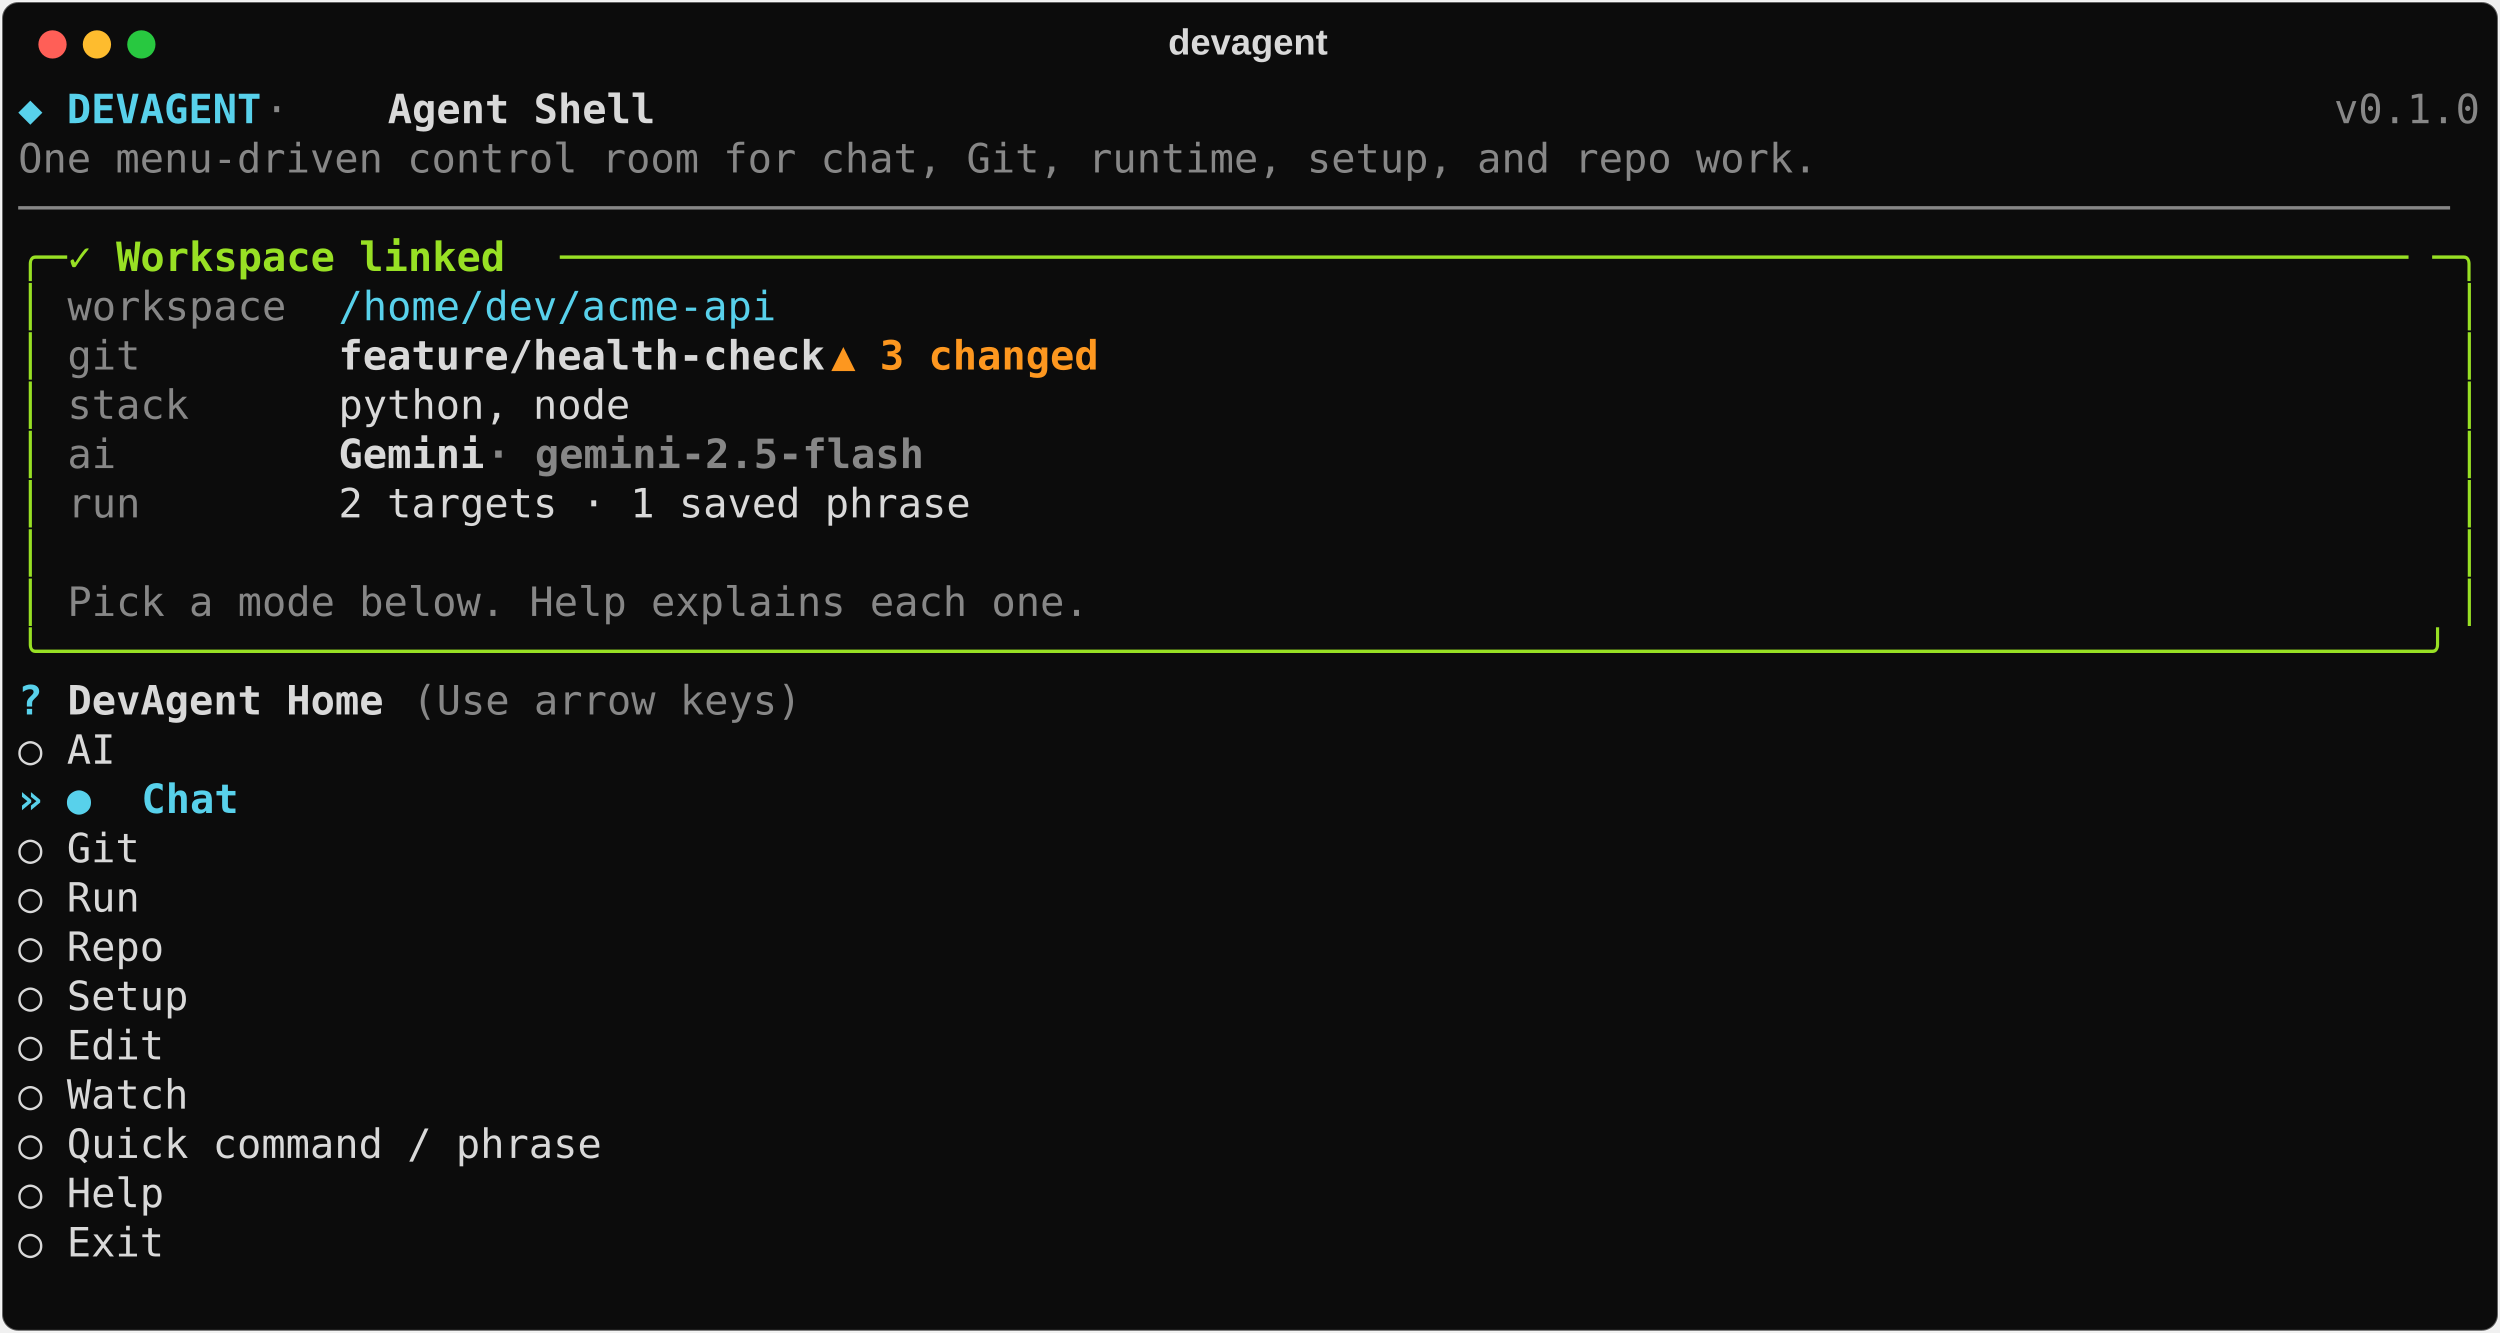
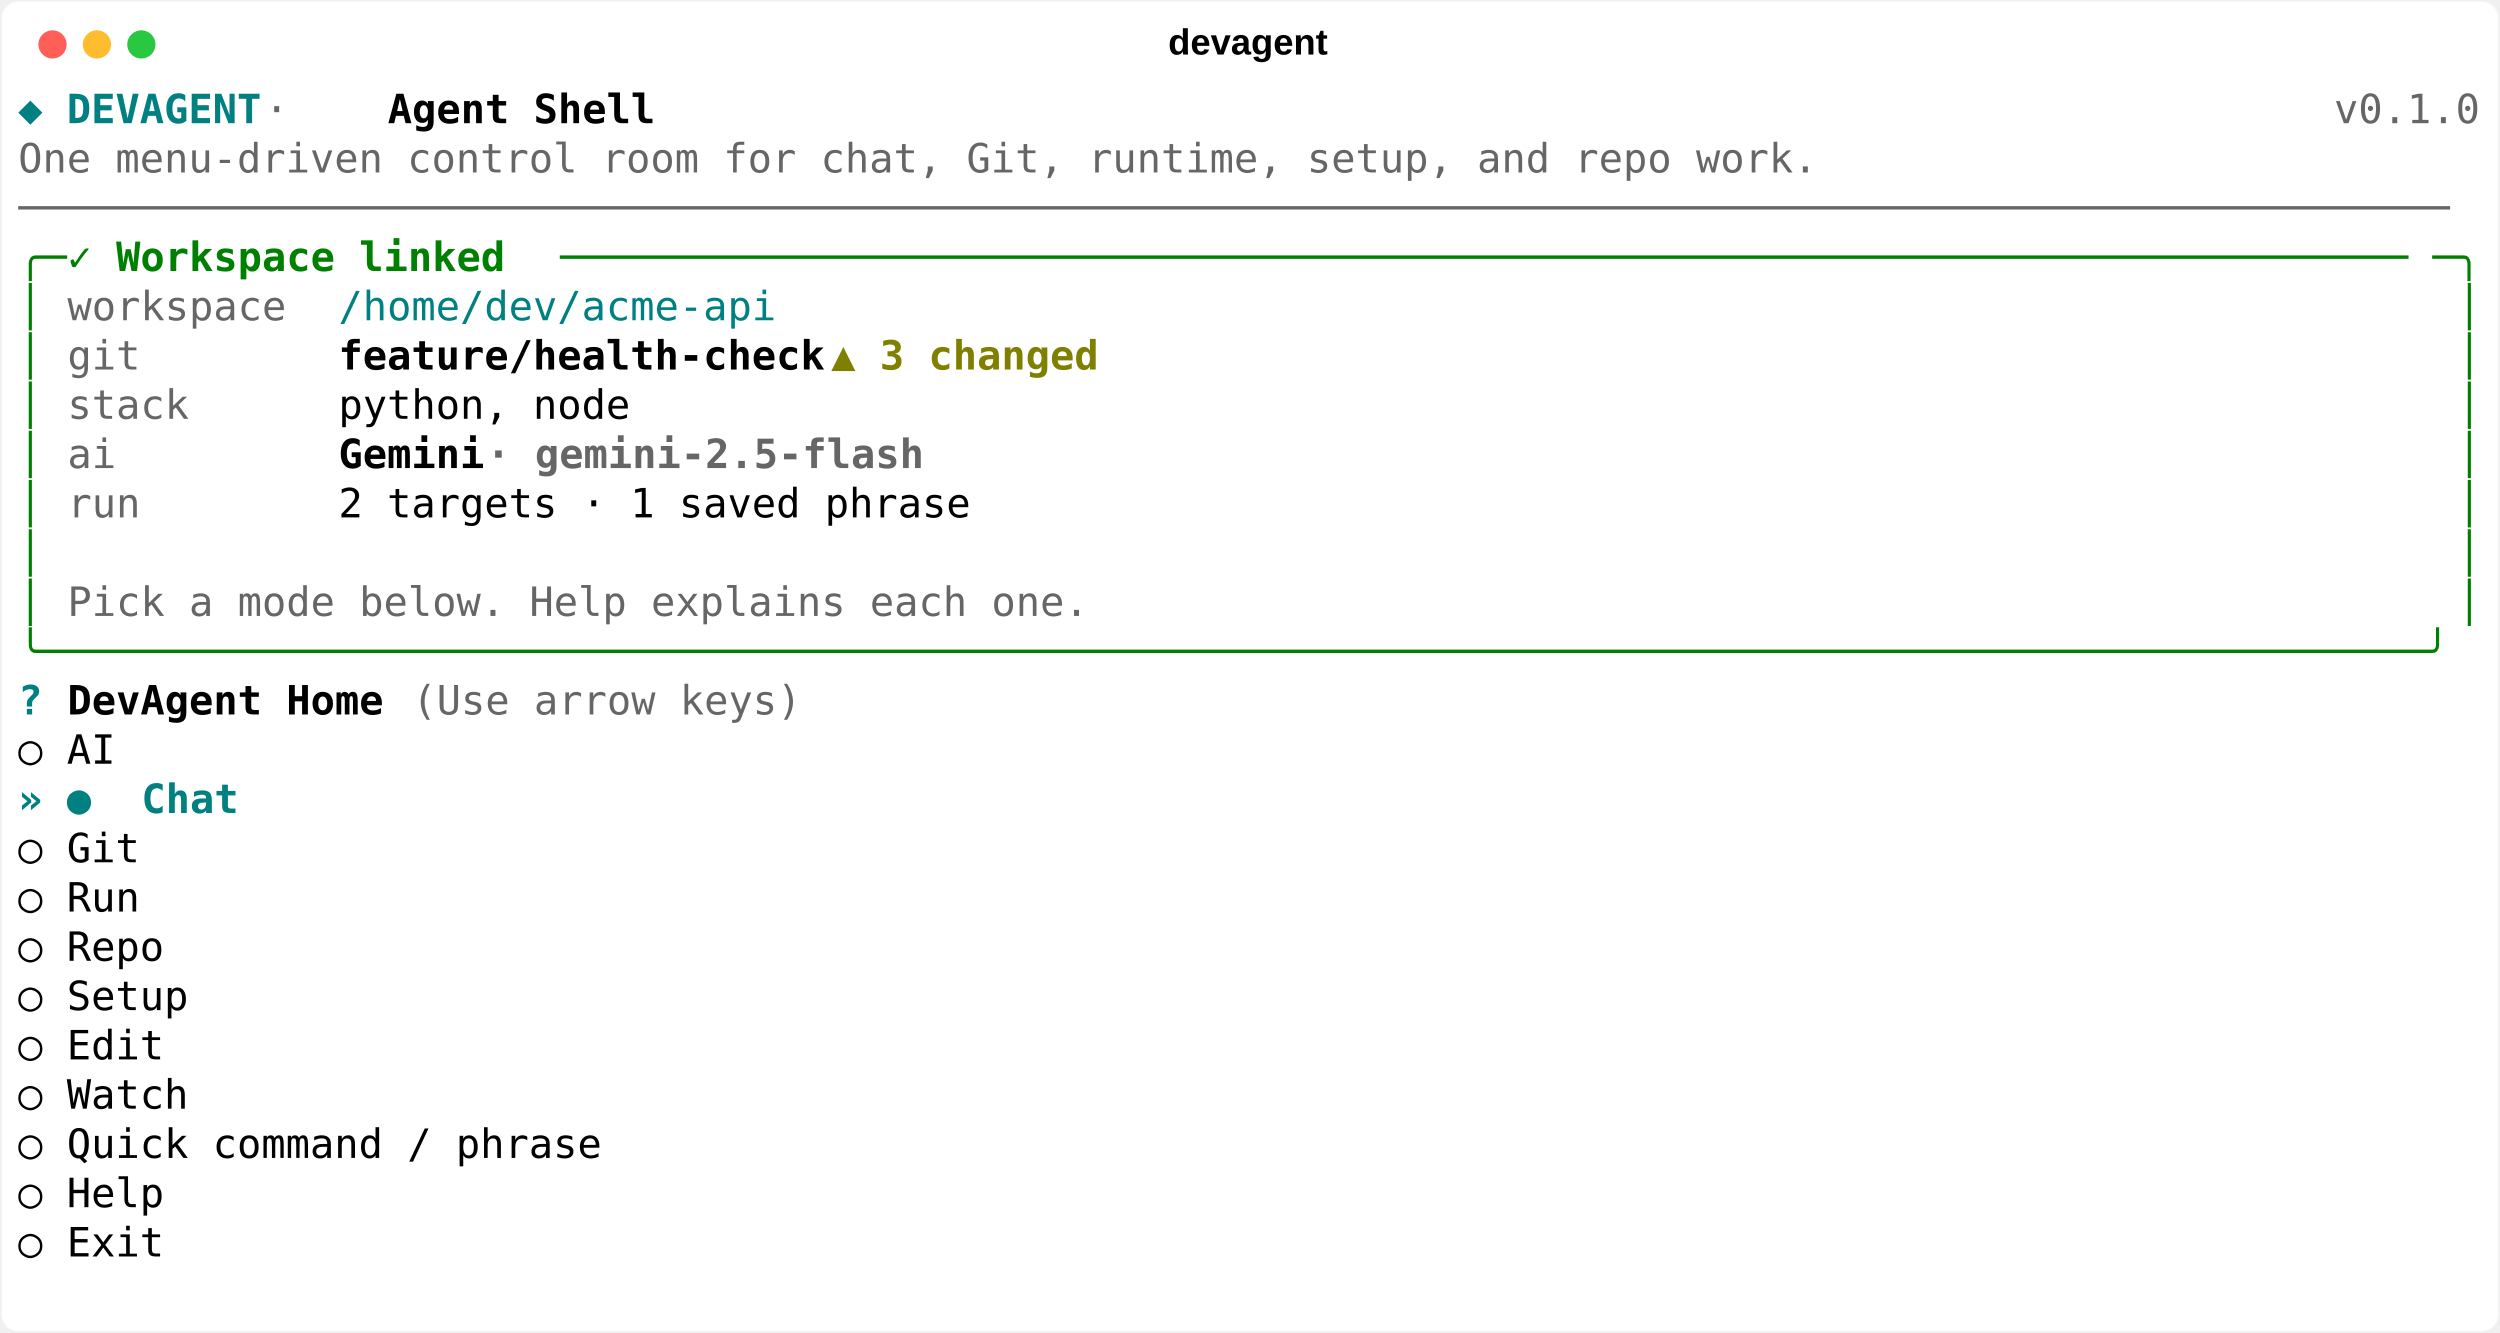
<svg xmlns="http://www.w3.org/2000/svg" class="rich-terminal" viewBox="0 0 1238 660.0">
  <style>

    @font-face {
        font-family: "Fira Code";
        src: local("FiraCode-Regular"),
                url("https://cdnjs.cloudflare.com/ajax/libs/firacode/6.2.0/woff2/FiraCode-Regular.woff2") format("woff2"),
                url("https://cdnjs.cloudflare.com/ajax/libs/firacode/6.2.0/woff/FiraCode-Regular.woff") format("woff");
        font-style: normal;
        font-weight: 400;
    }
    @font-face {
        font-family: "Fira Code";
        src: local("FiraCode-Bold"),
                url("https://cdnjs.cloudflare.com/ajax/libs/firacode/6.2.0/woff2/FiraCode-Bold.woff2") format("woff2"),
                url("https://cdnjs.cloudflare.com/ajax/libs/firacode/6.2.0/woff/FiraCode-Bold.woff") format("woff");
        font-style: bold;
        font-weight: 700;
    }

    .terminal-3566049266-matrix {
        font-family: Fira Code, monospace;
        font-size: 20px;
        line-height: 24.4px;
        font-variant-east-asian: full-width;
    }

    .terminal-3566049266-title {
        font-size: 18px;
        font-weight: bold;
        font-family: arial;
    }

-     .terminal-3566049266-r1 { fill: #58d1eb;font-weight: bold }
- .terminal-3566049266-r2 { fill: #878787 }
- .terminal-3566049266-r3 { fill: #d9d9d9;font-weight: bold }
- .terminal-3566049266-r4 { fill: #d9d9d9 }
- .terminal-3566049266-r5 { fill: #98e024 }
- .terminal-3566049266-r6 { fill: #98e024;font-weight: bold }
- .terminal-3566049266-r7 { fill: #58d1eb }
- .terminal-3566049266-r8 { fill: #fd971f;font-weight: bold }
- .terminal-3566049266-r9 { fill: #878787;font-weight: bold }
+     .terminal-3566049266-r1 { fill: #008080;font-weight: bold }
+ .terminal-3566049266-r2 { fill: #666666 }
+ .terminal-3566049266-r3 { fill: #000000;font-weight: bold }
+ .terminal-3566049266-r4 { fill: #000000 }
+ .terminal-3566049266-r5 { fill: #008000 }
+ .terminal-3566049266-r6 { fill: #008000;font-weight: bold }
+ .terminal-3566049266-r7 { fill: #008080 }
+ .terminal-3566049266-r8 { fill: #808000;font-weight: bold }
+ .terminal-3566049266-r9 { fill: #666666;font-weight: bold }
    </style>
  <defs>
    <clipPath id="terminal-3566049266-clip-terminal">
      <rect x="0" y="0" width="1219.0" height="609.0" />
    </clipPath>
    <clipPath id="terminal-3566049266-line-0">
      <rect x="0" y="1.5" width="1220" height="24.65" />
    </clipPath>
    <clipPath id="terminal-3566049266-line-1">
      <rect x="0" y="25.9" width="1220" height="24.65" />
    </clipPath>
    <clipPath id="terminal-3566049266-line-2">
      <rect x="0" y="50.3" width="1220" height="24.65" />
    </clipPath>
    <clipPath id="terminal-3566049266-line-3">
      <rect x="0" y="74.7" width="1220" height="24.65" />
    </clipPath>
    <clipPath id="terminal-3566049266-line-4">
      <rect x="0" y="99.1" width="1220" height="24.65" />
    </clipPath>
    <clipPath id="terminal-3566049266-line-5">
      <rect x="0" y="123.5" width="1220" height="24.65" />
    </clipPath>
    <clipPath id="terminal-3566049266-line-6">
      <rect x="0" y="147.9" width="1220" height="24.65" />
    </clipPath>
    <clipPath id="terminal-3566049266-line-7">
      <rect x="0" y="172.3" width="1220" height="24.65" />
    </clipPath>
    <clipPath id="terminal-3566049266-line-8">
      <rect x="0" y="196.7" width="1220" height="24.65" />
    </clipPath>
    <clipPath id="terminal-3566049266-line-9">
      <rect x="0" y="221.1" width="1220" height="24.65" />
    </clipPath>
    <clipPath id="terminal-3566049266-line-10">
      <rect x="0" y="245.5" width="1220" height="24.65" />
    </clipPath>
    <clipPath id="terminal-3566049266-line-11">
      <rect x="0" y="269.9" width="1220" height="24.65" />
    </clipPath>
    <clipPath id="terminal-3566049266-line-12">
      <rect x="0" y="294.3" width="1220" height="24.65" />
    </clipPath>
    <clipPath id="terminal-3566049266-line-13">
      <rect x="0" y="318.7" width="1220" height="24.65" />
    </clipPath>
    <clipPath id="terminal-3566049266-line-14">
      <rect x="0" y="343.1" width="1220" height="24.65" />
    </clipPath>
    <clipPath id="terminal-3566049266-line-15">
      <rect x="0" y="367.5" width="1220" height="24.65" />
    </clipPath>
    <clipPath id="terminal-3566049266-line-16">
      <rect x="0" y="391.9" width="1220" height="24.65" />
    </clipPath>
    <clipPath id="terminal-3566049266-line-17">
      <rect x="0" y="416.3" width="1220" height="24.65" />
    </clipPath>
    <clipPath id="terminal-3566049266-line-18">
      <rect x="0" y="440.7" width="1220" height="24.65" />
    </clipPath>
    <clipPath id="terminal-3566049266-line-19">
      <rect x="0" y="465.1" width="1220" height="24.65" />
    </clipPath>
    <clipPath id="terminal-3566049266-line-20">
      <rect x="0" y="489.5" width="1220" height="24.65" />
    </clipPath>
    <clipPath id="terminal-3566049266-line-21">
      <rect x="0" y="513.9" width="1220" height="24.65" />
    </clipPath>
    <clipPath id="terminal-3566049266-line-22">
      <rect x="0" y="538.3" width="1220" height="24.65" />
    </clipPath>
    <clipPath id="terminal-3566049266-line-23">
      <rect x="0" y="562.7" width="1220" height="24.65" />
    </clipPath>
  </defs>
-   <rect fill="#0c0c0c" stroke="rgba(255,255,255,0.35)" stroke-width="1" x="1" y="1" width="1236" height="658" rx="8" />
-   <text class="terminal-3566049266-title" fill="#d9d9d9" text-anchor="middle" x="618" y="27">devagent</text>
+   <rect fill="#ffffff" stroke="rgba(255,255,255,0.35)" stroke-width="1" x="1" y="1" width="1236" height="658" rx="8" />
+   <text class="terminal-3566049266-title" fill="#000000" text-anchor="middle" x="618" y="27">devagent</text>
  <g transform="translate(26,22)">
    <circle cx="0" cy="0" r="7" fill="#ff5f57" />
    <circle cx="22" cy="0" r="7" fill="#febc2e" />
    <circle cx="44" cy="0" r="7" fill="#28c840" />
  </g>
  <g transform="translate(9, 41)" clip-path="url(#terminal-3566049266-clip-terminal)">
    <g class="terminal-3566049266-matrix">
      <text class="terminal-3566049266-r1" x="0" y="20" textLength="122" clip-path="url(#terminal-3566049266-line-0)">◆ DEVAGENT</text>
      <text class="terminal-3566049266-r2" x="122" y="20" textLength="61" clip-path="url(#terminal-3566049266-line-0)">  ·  </text>
      <text class="terminal-3566049266-r3" x="183" y="20" textLength="134.2" clip-path="url(#terminal-3566049266-line-0)">Agent Shell</text>
      <text class="terminal-3566049266-r2" x="1146.8" y="20" textLength="73.2" clip-path="url(#terminal-3566049266-line-0)">v0.1.0</text>
      <text class="terminal-3566049266-r4" x="1220" y="20" textLength="12.2" clip-path="url(#terminal-3566049266-line-0)">
</text>
      <text class="terminal-3566049266-r2" x="0" y="44.4" textLength="902.8" clip-path="url(#terminal-3566049266-line-1)">One menu-driven control room for chat, Git, runtime, setup, and repo work.</text>
      <text class="terminal-3566049266-r4" x="1220" y="44.4" textLength="12.2" clip-path="url(#terminal-3566049266-line-1)">
</text>
      <text class="terminal-3566049266-r2" x="0" y="68.8" textLength="1220" clip-path="url(#terminal-3566049266-line-2)">────────────────────────────────────────────────────────────────────────────────────────────────────</text>
      <text class="terminal-3566049266-r4" x="1220" y="68.8" textLength="12.2" clip-path="url(#terminal-3566049266-line-2)">
</text>
      <text class="terminal-3566049266-r5" x="0" y="93.2" textLength="24.4" clip-path="url(#terminal-3566049266-line-3)">╭─</text>
      <text class="terminal-3566049266-r6" x="24.4" y="93.2" textLength="244" clip-path="url(#terminal-3566049266-line-3)"> ✓ Workspace linked </text>
      <text class="terminal-3566049266-r5" x="268.4" y="93.2" textLength="927.2" clip-path="url(#terminal-3566049266-line-3)">────────────────────────────────────────────────────────────────────────────</text>
      <text class="terminal-3566049266-r5" x="1195.6" y="93.2" textLength="24.4" clip-path="url(#terminal-3566049266-line-3)">─╮</text>
      <text class="terminal-3566049266-r4" x="1220" y="93.2" textLength="12.2" clip-path="url(#terminal-3566049266-line-3)">
</text>
      <text class="terminal-3566049266-r5" x="0" y="117.6" textLength="12.2" clip-path="url(#terminal-3566049266-line-4)">│</text>
      <text class="terminal-3566049266-r2" x="24.4" y="117.6" textLength="109.8" clip-path="url(#terminal-3566049266-line-4)">workspace</text>
      <text class="terminal-3566049266-r7" x="158.6" y="117.6" textLength="402.6" clip-path="url(#terminal-3566049266-line-4)">/home/dev/acme-api               </text>
      <text class="terminal-3566049266-r5" x="1207.8" y="117.6" textLength="12.2" clip-path="url(#terminal-3566049266-line-4)">│</text>
      <text class="terminal-3566049266-r4" x="1220" y="117.6" textLength="12.2" clip-path="url(#terminal-3566049266-line-4)">
</text>
      <text class="terminal-3566049266-r5" x="0" y="142" textLength="12.2" clip-path="url(#terminal-3566049266-line-5)">│</text>
      <text class="terminal-3566049266-r2" x="24.4" y="142" textLength="109.8" clip-path="url(#terminal-3566049266-line-5)">git      </text>
      <text class="terminal-3566049266-r3" x="158.6" y="142" textLength="244" clip-path="url(#terminal-3566049266-line-5)">feature/health-check</text>
      <text class="terminal-3566049266-r8" x="402.6" y="142" textLength="158.6" clip-path="url(#terminal-3566049266-line-5)">  ▲ 3 changed</text>
      <text class="terminal-3566049266-r5" x="1207.8" y="142" textLength="12.2" clip-path="url(#terminal-3566049266-line-5)">│</text>
      <text class="terminal-3566049266-r4" x="1220" y="142" textLength="12.2" clip-path="url(#terminal-3566049266-line-5)">
</text>
      <text class="terminal-3566049266-r5" x="0" y="166.4" textLength="12.2" clip-path="url(#terminal-3566049266-line-6)">│</text>
      <text class="terminal-3566049266-r2" x="24.4" y="166.4" textLength="109.8" clip-path="url(#terminal-3566049266-line-6)">stack    </text>
      <text class="terminal-3566049266-r4" x="158.6" y="166.4" textLength="402.6" clip-path="url(#terminal-3566049266-line-6)">python, node                     </text>
      <text class="terminal-3566049266-r5" x="1207.8" y="166.4" textLength="12.2" clip-path="url(#terminal-3566049266-line-6)">│</text>
      <text class="terminal-3566049266-r4" x="1220" y="166.4" textLength="12.2" clip-path="url(#terminal-3566049266-line-6)">
</text>
      <text class="terminal-3566049266-r5" x="0" y="190.8" textLength="12.2" clip-path="url(#terminal-3566049266-line-7)">│</text>
      <text class="terminal-3566049266-r2" x="24.4" y="190.8" textLength="109.8" clip-path="url(#terminal-3566049266-line-7)">ai       </text>
      <text class="terminal-3566049266-r3" x="158.6" y="190.8" textLength="73.2" clip-path="url(#terminal-3566049266-line-7)">Gemini</text>
      <text class="terminal-3566049266-r9" x="231.8" y="190.8" textLength="231.8" clip-path="url(#terminal-3566049266-line-7)"> · gemini-2.5-flash</text>
      <text class="terminal-3566049266-r5" x="1207.8" y="190.8" textLength="12.2" clip-path="url(#terminal-3566049266-line-7)">│</text>
      <text class="terminal-3566049266-r4" x="1220" y="190.8" textLength="12.2" clip-path="url(#terminal-3566049266-line-7)">
</text>
      <text class="terminal-3566049266-r5" x="0" y="215.2" textLength="12.2" clip-path="url(#terminal-3566049266-line-8)">│</text>
      <text class="terminal-3566049266-r2" x="24.4" y="215.2" textLength="109.8" clip-path="url(#terminal-3566049266-line-8)">run      </text>
      <text class="terminal-3566049266-r4" x="158.6" y="215.2" textLength="402.6" clip-path="url(#terminal-3566049266-line-8)">2 targets · 1 saved phrase       </text>
      <text class="terminal-3566049266-r5" x="1207.8" y="215.2" textLength="12.2" clip-path="url(#terminal-3566049266-line-8)">│</text>
      <text class="terminal-3566049266-r4" x="1220" y="215.2" textLength="12.2" clip-path="url(#terminal-3566049266-line-8)">
</text>
      <text class="terminal-3566049266-r5" x="0" y="239.6" textLength="12.2" clip-path="url(#terminal-3566049266-line-9)">│</text>
      <text class="terminal-3566049266-r5" x="1207.8" y="239.6" textLength="12.2" clip-path="url(#terminal-3566049266-line-9)">│</text>
      <text class="terminal-3566049266-r4" x="1220" y="239.6" textLength="12.2" clip-path="url(#terminal-3566049266-line-9)">
</text>
      <text class="terminal-3566049266-r5" x="0" y="264" textLength="12.2" clip-path="url(#terminal-3566049266-line-10)">│</text>
      <text class="terminal-3566049266-r2" x="24.4" y="264" textLength="512.4" clip-path="url(#terminal-3566049266-line-10)">Pick a mode below. Help explains each one.</text>
      <text class="terminal-3566049266-r5" x="1207.8" y="264" textLength="12.2" clip-path="url(#terminal-3566049266-line-10)">│</text>
      <text class="terminal-3566049266-r4" x="1220" y="264" textLength="12.2" clip-path="url(#terminal-3566049266-line-10)">
</text>
      <text class="terminal-3566049266-r5" x="0" y="288.4" textLength="1220" clip-path="url(#terminal-3566049266-line-11)">╰──────────────────────────────────────────────────────────────────────────────────────────────────╯</text>
      <text class="terminal-3566049266-r4" x="1220" y="288.4" textLength="12.2" clip-path="url(#terminal-3566049266-line-11)">
</text>
      <text class="terminal-3566049266-r1" x="0" y="312.8" textLength="24.4" clip-path="url(#terminal-3566049266-line-12)">? </text>
      <text class="terminal-3566049266-r3" x="24.4" y="312.8" textLength="170.8" clip-path="url(#terminal-3566049266-line-12)">DevAgent Home </text>
      <text class="terminal-3566049266-r2" x="195.2" y="312.8" textLength="195.2" clip-path="url(#terminal-3566049266-line-12)">(Use arrow keys)</text>
      <text class="terminal-3566049266-r4" x="1220" y="312.8" textLength="12.2" clip-path="url(#terminal-3566049266-line-12)">
</text>
      <text class="terminal-3566049266-r4" x="0" y="337.2" textLength="85.4" clip-path="url(#terminal-3566049266-line-13)">   ○ AI</text>
      <text class="terminal-3566049266-r4" x="1220" y="337.2" textLength="12.2" clip-path="url(#terminal-3566049266-line-13)">
</text>
      <text class="terminal-3566049266-r1" x="0" y="361.6" textLength="61" clip-path="url(#terminal-3566049266-line-14)"> » ● </text>
      <text class="terminal-3566049266-r1" x="61" y="361.6" textLength="48.8" clip-path="url(#terminal-3566049266-line-14)">Chat</text>
      <text class="terminal-3566049266-r4" x="1220" y="361.6" textLength="12.2" clip-path="url(#terminal-3566049266-line-14)">
</text>
      <text class="terminal-3566049266-r4" x="0" y="386" textLength="97.6" clip-path="url(#terminal-3566049266-line-15)">   ○ Git</text>
      <text class="terminal-3566049266-r4" x="1220" y="386" textLength="12.2" clip-path="url(#terminal-3566049266-line-15)">
</text>
      <text class="terminal-3566049266-r4" x="0" y="410.4" textLength="97.6" clip-path="url(#terminal-3566049266-line-16)">   ○ Run</text>
      <text class="terminal-3566049266-r4" x="1220" y="410.4" textLength="12.2" clip-path="url(#terminal-3566049266-line-16)">
</text>
      <text class="terminal-3566049266-r4" x="0" y="434.8" textLength="109.8" clip-path="url(#terminal-3566049266-line-17)">   ○ Repo</text>
      <text class="terminal-3566049266-r4" x="1220" y="434.8" textLength="12.2" clip-path="url(#terminal-3566049266-line-17)">
</text>
      <text class="terminal-3566049266-r4" x="0" y="459.2" textLength="122" clip-path="url(#terminal-3566049266-line-18)">   ○ Setup</text>
      <text class="terminal-3566049266-r4" x="1220" y="459.2" textLength="12.2" clip-path="url(#terminal-3566049266-line-18)">
</text>
      <text class="terminal-3566049266-r4" x="0" y="483.6" textLength="109.8" clip-path="url(#terminal-3566049266-line-19)">   ○ Edit</text>
      <text class="terminal-3566049266-r4" x="1220" y="483.6" textLength="12.2" clip-path="url(#terminal-3566049266-line-19)">
</text>
      <text class="terminal-3566049266-r4" x="0" y="508" textLength="122" clip-path="url(#terminal-3566049266-line-20)">   ○ Watch</text>
      <text class="terminal-3566049266-r4" x="1220" y="508" textLength="12.2" clip-path="url(#terminal-3566049266-line-20)">
</text>
      <text class="terminal-3566049266-r4" x="0" y="532.4" textLength="329.4" clip-path="url(#terminal-3566049266-line-21)">   ○ Quick command / phrase</text>
      <text class="terminal-3566049266-r4" x="1220" y="532.4" textLength="12.2" clip-path="url(#terminal-3566049266-line-21)">
</text>
      <text class="terminal-3566049266-r4" x="0" y="556.8" textLength="109.8" clip-path="url(#terminal-3566049266-line-22)">   ○ Help</text>
      <text class="terminal-3566049266-r4" x="1220" y="556.8" textLength="12.2" clip-path="url(#terminal-3566049266-line-22)">
</text>
      <text class="terminal-3566049266-r4" x="0" y="581.2" textLength="109.8" clip-path="url(#terminal-3566049266-line-23)">   ○ Exit</text>
      <text class="terminal-3566049266-r4" x="1220" y="581.2" textLength="12.2" clip-path="url(#terminal-3566049266-line-23)">
</text>
      <text class="terminal-3566049266-r4" x="1220" y="605.6" textLength="12.2" clip-path="url(#terminal-3566049266-line-24)">
</text>
    </g>
  </g>
</svg>
